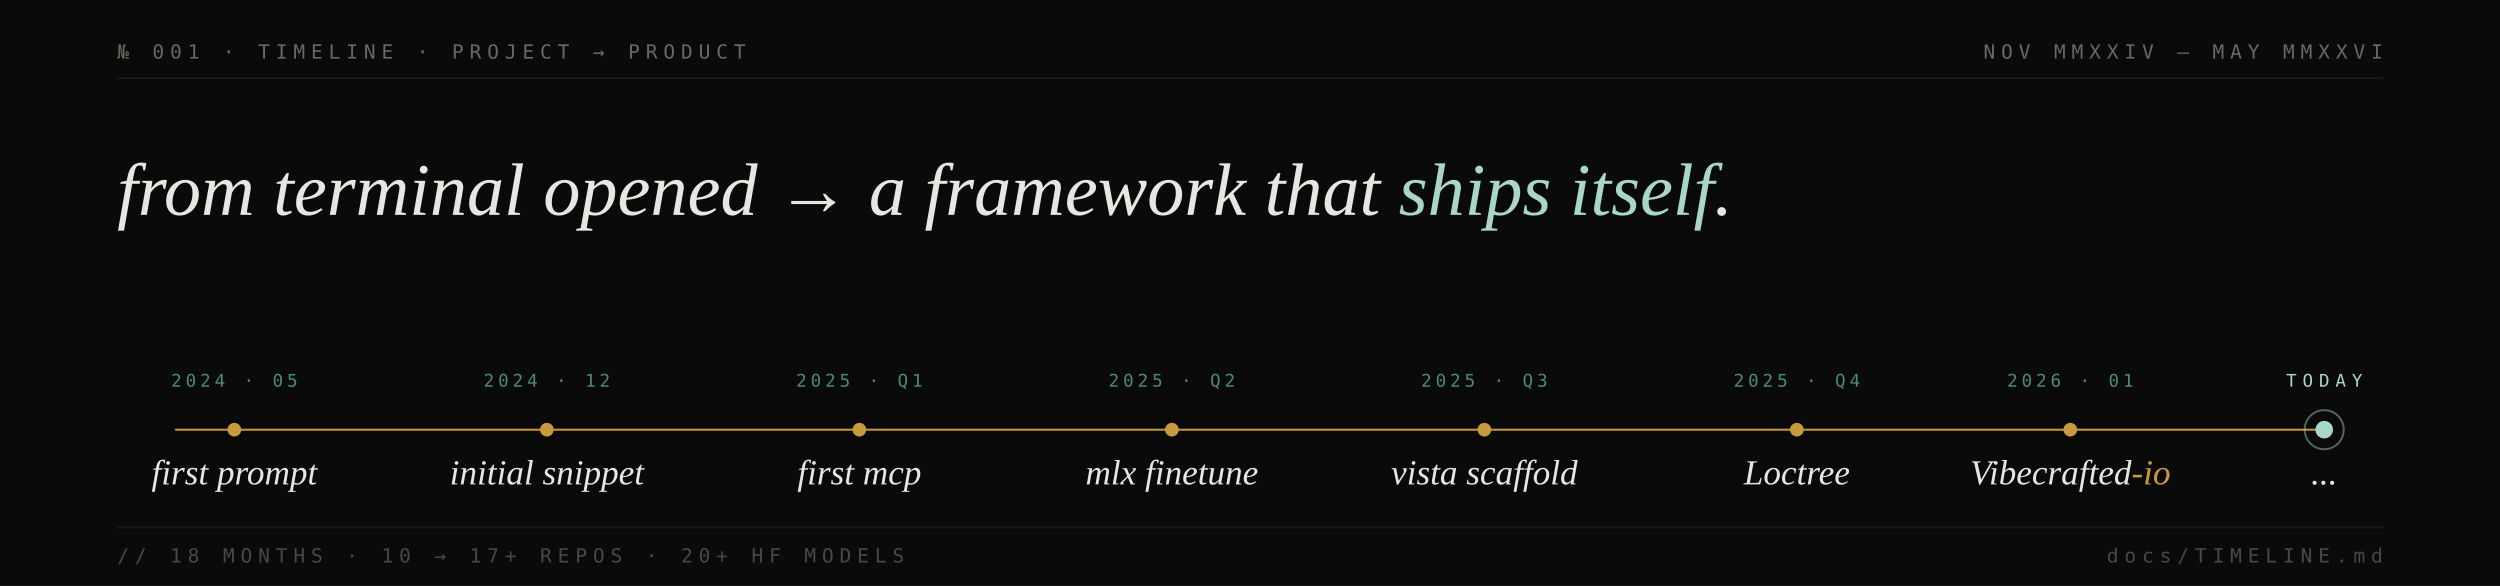
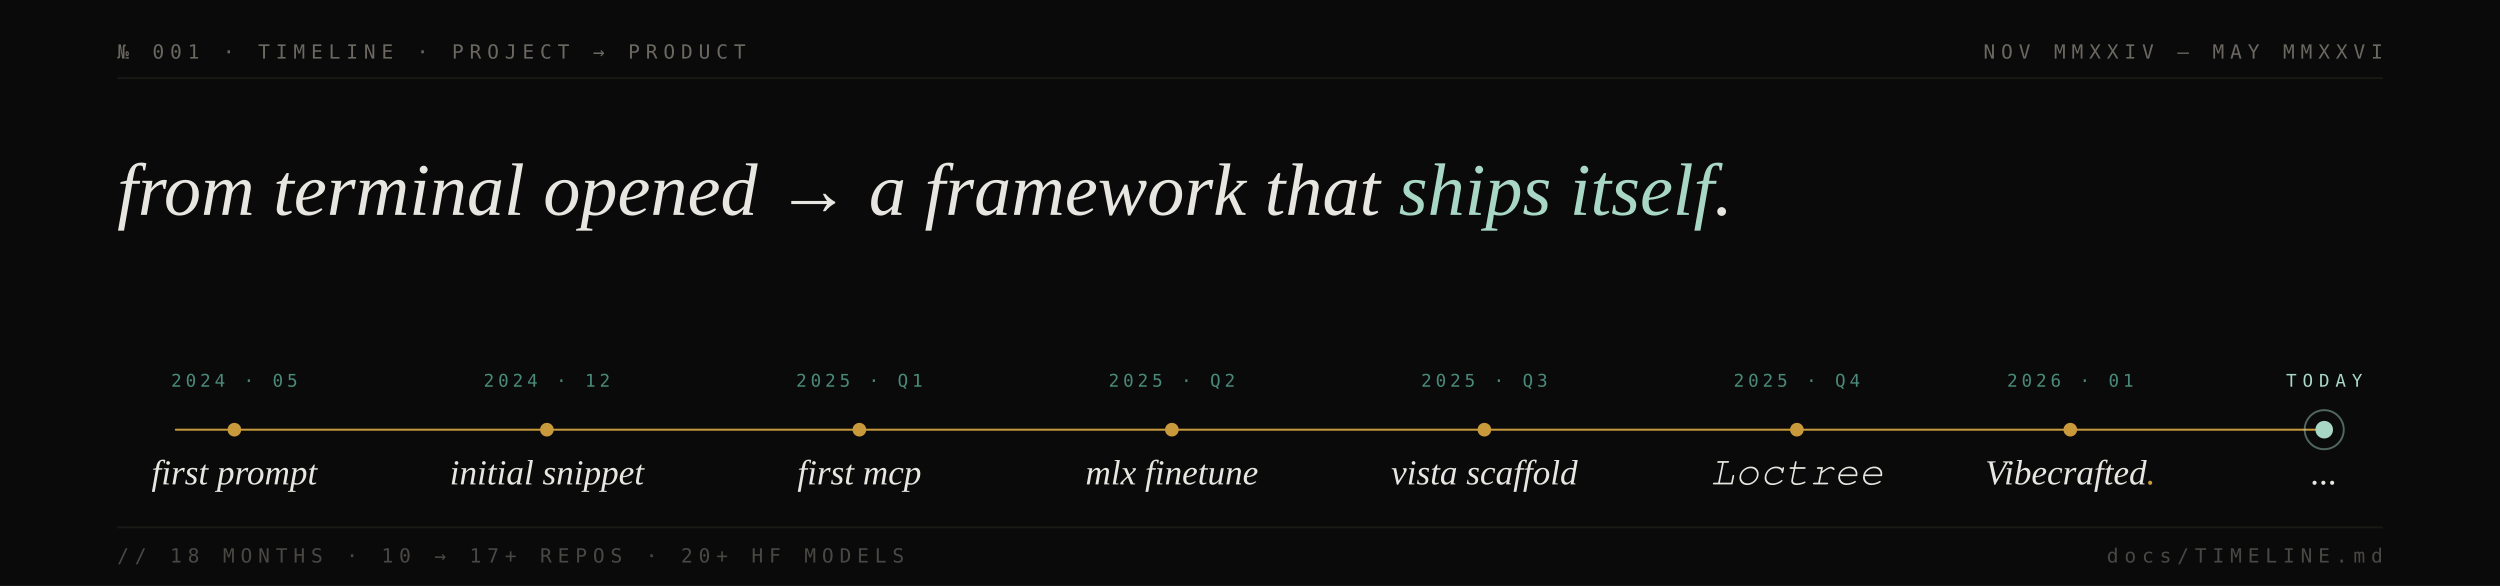
<svg xmlns="http://www.w3.org/2000/svg" viewBox="0 0 1280 300" role="img" aria-label="vetcoders timeline">
  <rect width="1280" height="300" fill="#0a0a0a" />
  <line x1="60" y1="40" x2="1220" y2="40" stroke="#1a1815" stroke-width="1" />
  <text font-family="ui-monospace, 'JetBrains Mono', 'IBM Plex Mono', Menlo, Consolas, monospace" x="60" y="30" font-size="10" letter-spacing="3" fill="#6b6862">№ 001  ·  TIMELINE  ·  PROJECT → PRODUCT</text>
  <text font-family="ui-monospace, 'JetBrains Mono', 'IBM Plex Mono', Menlo, Consolas, monospace" x="1220" y="30" font-size="10" letter-spacing="3" fill="#6b6862" text-anchor="end">NOV MMXXIV — MAY MMXXVI</text>
  <text font-family="'Instrument Serif', 'Cormorant Garamond', Georgia, 'Times New Roman', serif" font-style="italic" x="60" y="110" font-size="38" fill="#e8e6e1">from terminal opened → a framework that <tspan fill="#a8d8c5">ships itself</tspan>.</text>
  <line x1="90" y1="220" x2="1190" y2="220" stroke="#23211e" stroke-width="1" />
  <line x1="90" y1="220" x2="1190" y2="220" stroke="#c99a3b" stroke-width="1" stroke-linecap="round" />
  <g transform="translate(120,220)">
    <text font-family="ui-monospace, 'JetBrains Mono', 'IBM Plex Mono', Menlo, Consolas, monospace" y="-22" font-size="9" letter-spacing="2" text-anchor="middle" fill="#4a8a7a">2024 · 05</text>
    <circle r="3.5" fill="#c99a3b" />
    <text font-family="'Instrument Serif', 'Cormorant Garamond', Georgia, 'Times New Roman', serif" font-style="italic" y="28" font-size="18" text-anchor="middle" fill="#e8e6e1">first prompt</text>
  </g>
  <g transform="translate(280,220)">
    <text font-family="ui-monospace, 'JetBrains Mono', 'IBM Plex Mono', Menlo, Consolas, monospace" y="-22" font-size="9" letter-spacing="2" text-anchor="middle" fill="#4a8a7a">2024 · 12</text>
    <circle r="3.5" fill="#c99a3b" />
    <text font-family="'Instrument Serif', 'Cormorant Garamond', Georgia, 'Times New Roman', serif" font-style="italic" y="28" font-size="18" text-anchor="middle" fill="#e8e6e1">initial snippet</text>
  </g>
  <g transform="translate(440,220)">
    <text font-family="ui-monospace, 'JetBrains Mono', 'IBM Plex Mono', Menlo, Consolas, monospace" y="-22" font-size="9" letter-spacing="2" text-anchor="middle" fill="#4a8a7a">2025 · Q1</text>
    <circle r="3.5" fill="#c99a3b" />
    <text font-family="'Instrument Serif', 'Cormorant Garamond', Georgia, 'Times New Roman', serif" font-style="italic" y="28" font-size="18" text-anchor="middle" fill="#e8e6e1">first mcp</text>
  </g>
  <g transform="translate(600,220)">
    <text font-family="ui-monospace, 'JetBrains Mono', 'IBM Plex Mono', Menlo, Consolas, monospace" y="-22" font-size="9" letter-spacing="2" text-anchor="middle" fill="#4a8a7a">2025 · Q2</text>
    <circle r="3.5" fill="#c99a3b" />
    <text font-family="'Instrument Serif', 'Cormorant Garamond', Georgia, 'Times New Roman', serif" font-style="italic" y="28" font-size="18" text-anchor="middle" fill="#e8e6e1">mlx finetune</text>
  </g>
  <g transform="translate(760,220)">
    <text font-family="ui-monospace, 'JetBrains Mono', 'IBM Plex Mono', Menlo, Consolas, monospace" y="-22" font-size="9" letter-spacing="2" text-anchor="middle" fill="#4a8a7a">2025 · Q3</text>
    <circle r="3.5" fill="#c99a3b" />
    <text font-family="'Instrument Serif', 'Cormorant Garamond', Georgia, 'Times New Roman', serif" font-style="italic" y="28" font-size="18" text-anchor="middle" fill="#e8e6e1">vista scaffold</text>
  </g>
  <g transform="translate(920,220)">
    <text font-family="ui-monospace, 'JetBrains Mono', 'IBM Plex Mono', Menlo, Consolas, monospace" y="-22" font-size="9" letter-spacing="2" text-anchor="middle" fill="#4a8a7a">2025 · Q4</text>
    <circle r="3.5" fill="#c99a3b" />
-     <text font-family="'Instrument Serif', 'Cormorant Garamond', Georgia, 'Times New Roman', serif" font-style="italic" y="28" font-size="18" text-anchor="middle" fill="#e8e6e1">Loctree</text>
+     <text font-family="'Instrument Serif', 'Cormorant Garamond', Georgia, 'Times New Roman', serif" font-style="italic" y="28" font-size="18" text-anchor="middle" fill="#e8e6e1">𝙻𝚘𝚌𝚝𝚛𝚎𝚎</text>
  </g>
  <g transform="translate(1060,220)">
    <text font-family="ui-monospace, 'JetBrains Mono', 'IBM Plex Mono', Menlo, Consolas, monospace" y="-22" font-size="9" letter-spacing="2" text-anchor="middle" fill="#4a8a7a">2026 · 01</text>
    <circle r="3.5" fill="#c99a3b" />
-     <text font-family="'Instrument Serif', 'Cormorant Garamond', Georgia, 'Times New Roman', serif" font-style="italic" y="28" font-size="18" text-anchor="middle" fill="#e8e6e1">Vibecrafted<tspan fill="#c99a3b">-io</tspan>
+     <text font-family="'Instrument Serif', 'Cormorant Garamond', Georgia, 'Times New Roman', serif" font-style="italic" y="28" font-size="18" text-anchor="middle" fill="#e8e6e1">Vibecrafted<tspan fill="#c99a3b">.</tspan>
    </text>
  </g>
  <g transform="translate(1190,220)">
    <text font-family="ui-monospace, 'JetBrains Mono', 'IBM Plex Mono', Menlo, Consolas, monospace" y="-22" font-size="9" letter-spacing="3" text-anchor="middle" fill="#a8d8c5">TODAY</text>
    <circle r="10" fill="none" stroke="#a8d8c5" stroke-width="1" opacity="0.45" />
    <circle r="4.5" fill="#a8d8c5" />
    <text font-family="'Instrument Serif', 'Cormorant Garamond', Georgia, 'Times New Roman', serif" font-style="italic" y="28" font-size="18" text-anchor="middle" fill="#e8e6e1">...</text>
  </g>
  <line x1="60" y1="270" x2="1220" y2="270" stroke="#1a1815" stroke-width="1" />
  <text font-family="ui-monospace, 'JetBrains Mono', 'IBM Plex Mono', Menlo, Consolas, monospace" x="60" y="288" font-size="10" letter-spacing="3" fill="#4a4844">// 18 MONTHS  ·  10 → 17+ REPOS  ·  20+ HF MODELS</text>
  <text font-family="ui-monospace, 'JetBrains Mono', 'IBM Plex Mono', Menlo, Consolas, monospace" x="1220" y="288" font-size="10" letter-spacing="3" fill="#4a4844" text-anchor="end">docs/TIMELINE.md</text>
</svg>
